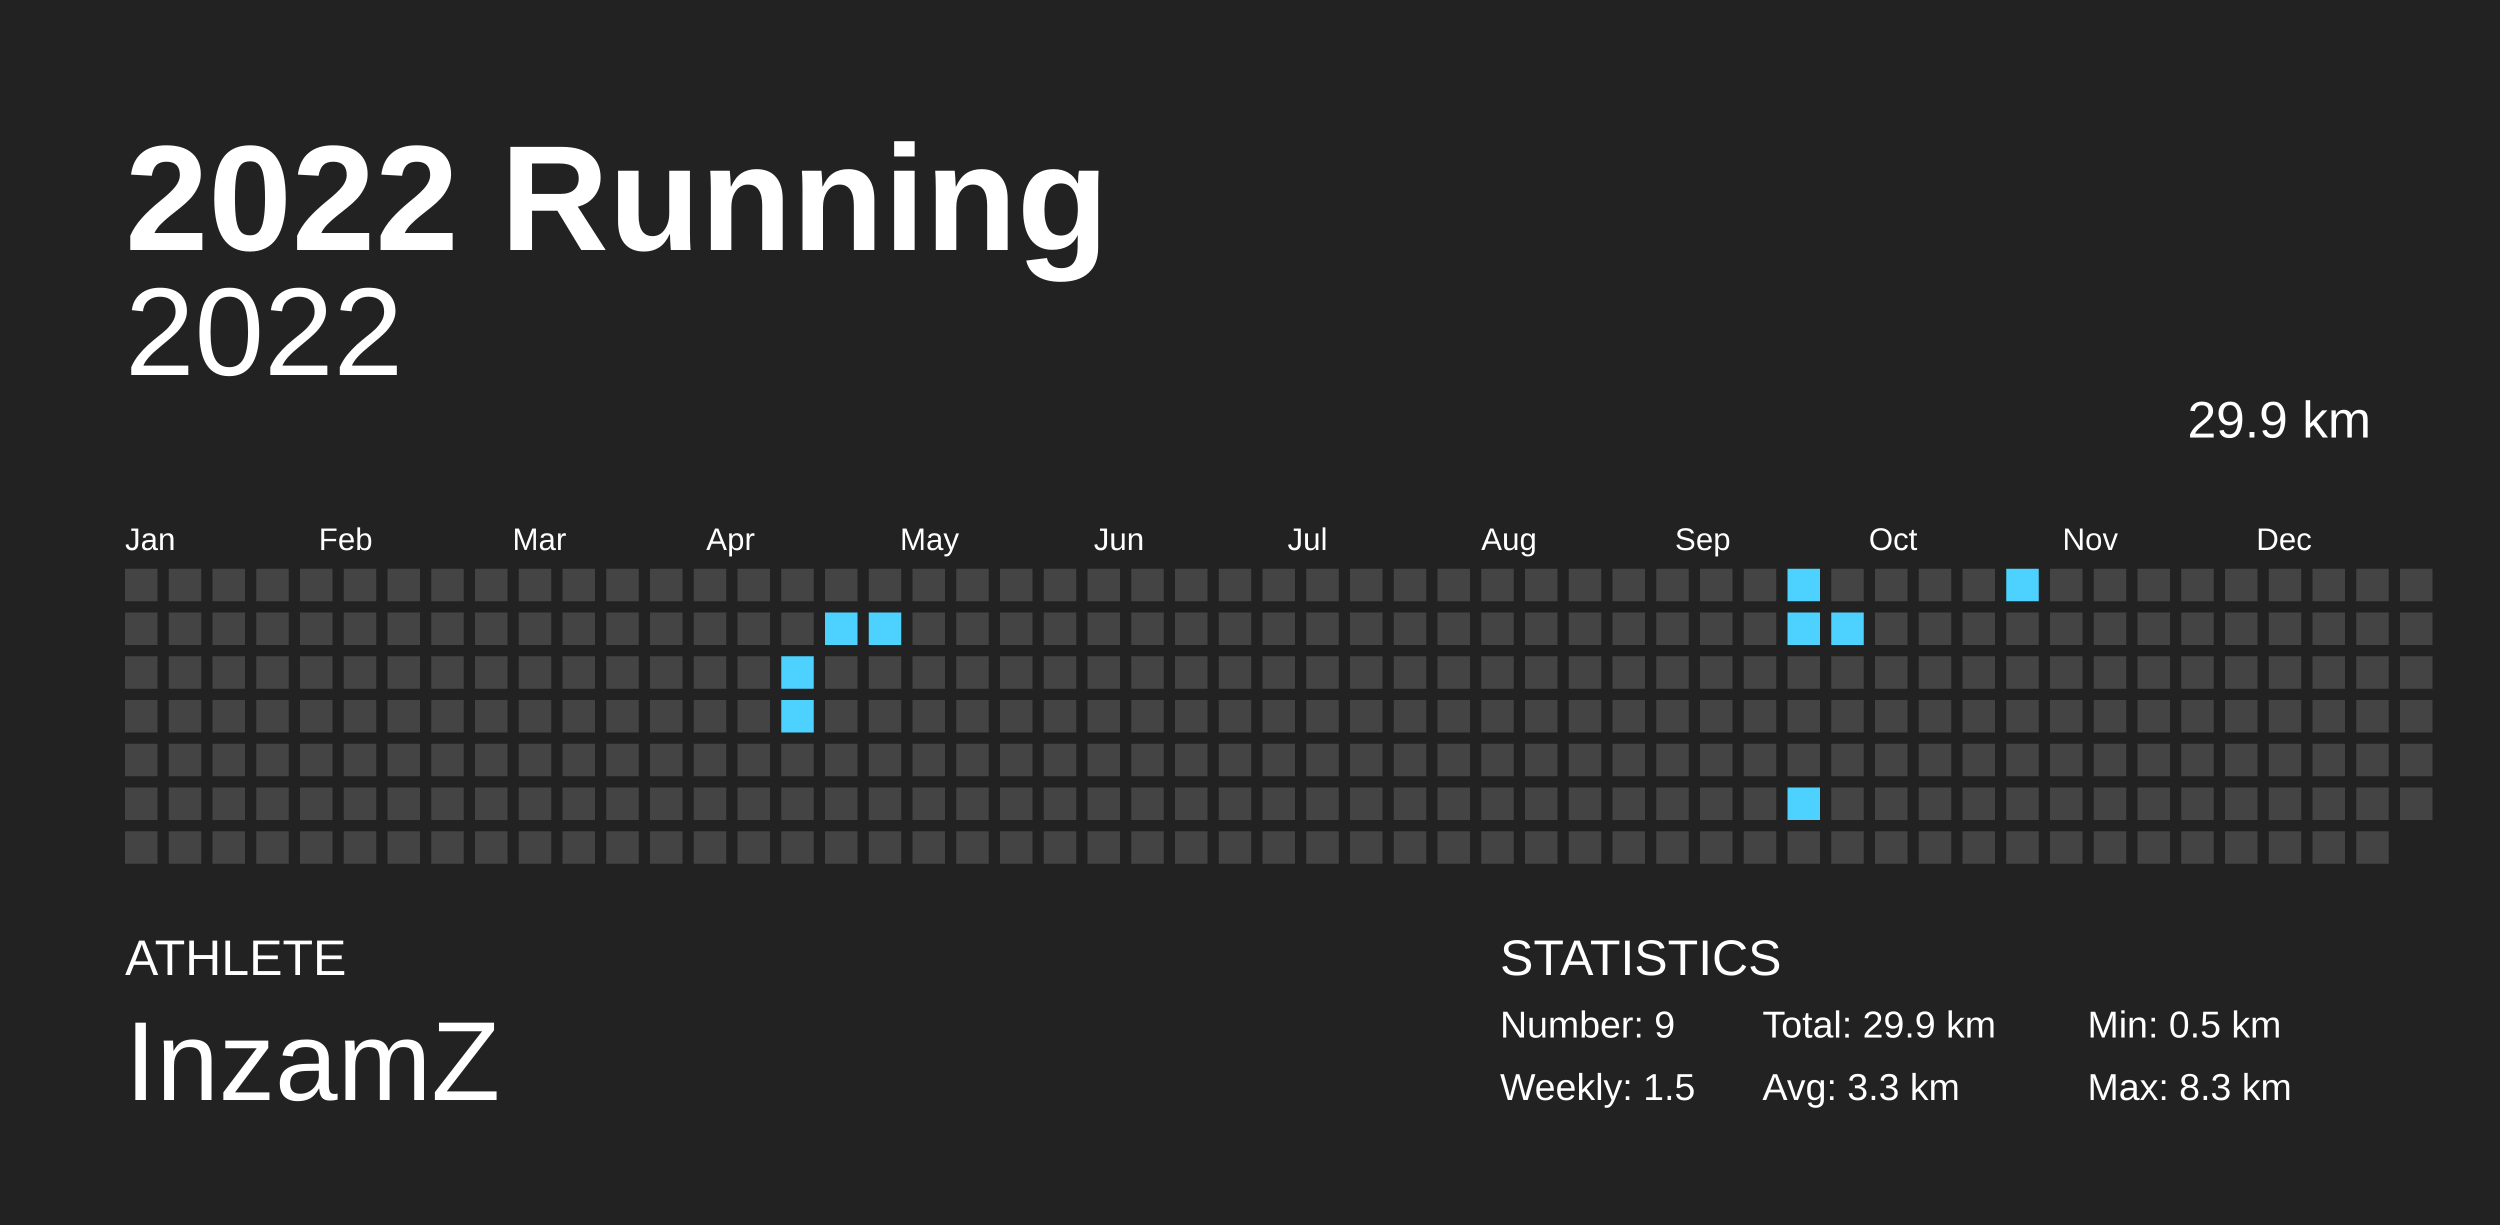
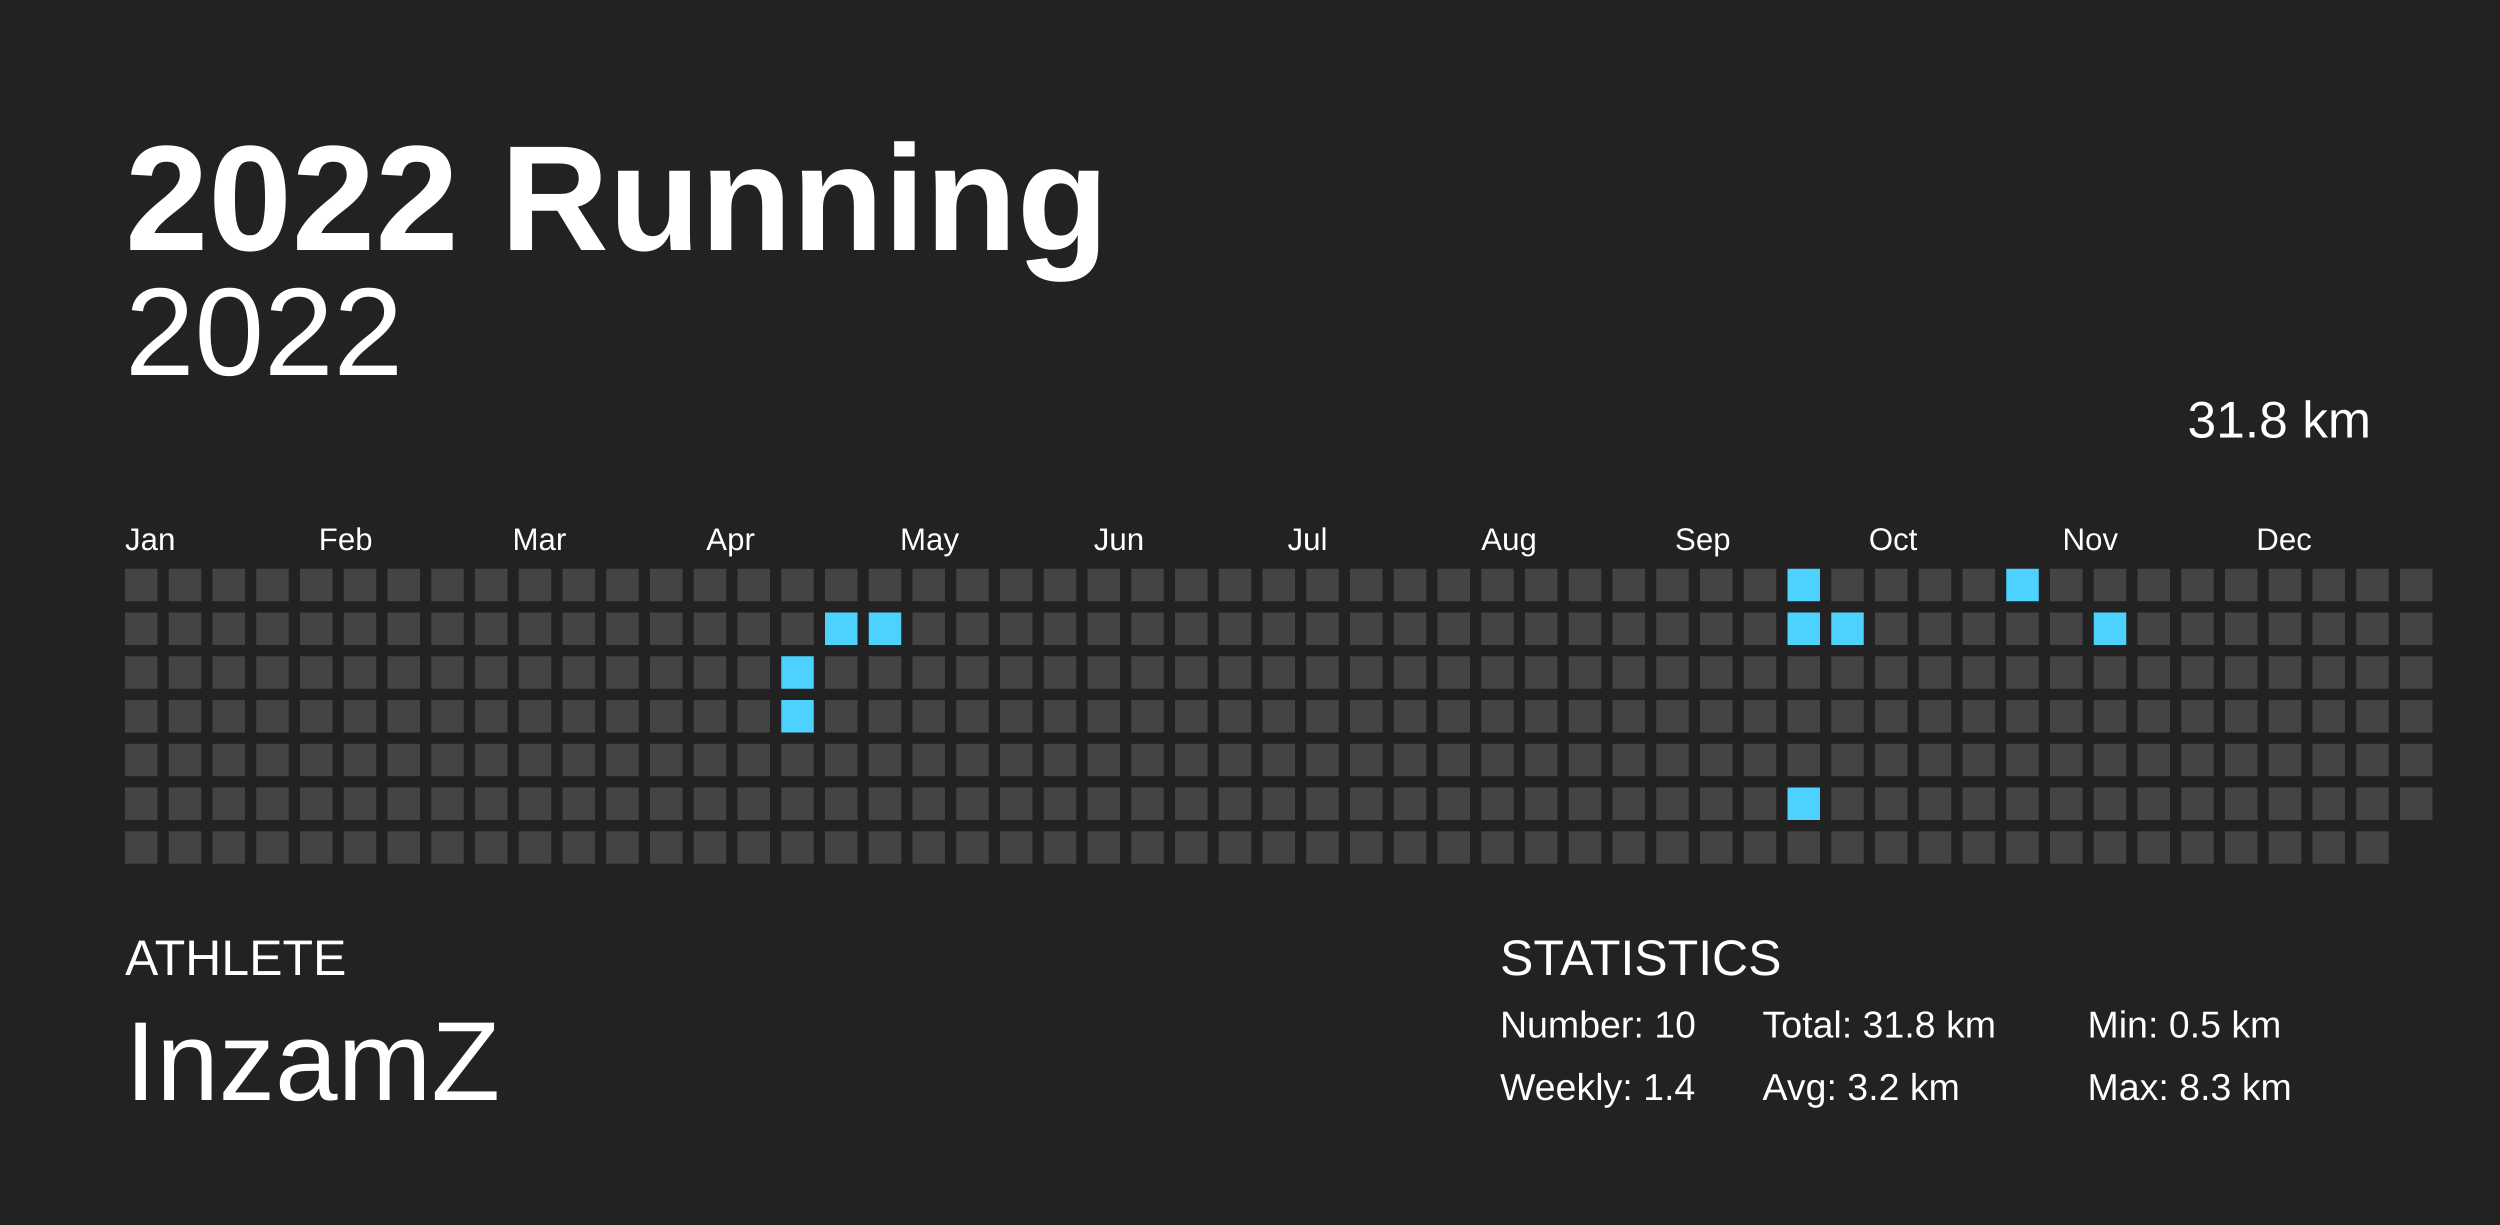
<svg xmlns="http://www.w3.org/2000/svg" baseProfile="full" height="98mm" version="1.1" viewBox="0,0,200,98" width="200mm">
  <defs />
  <rect fill="#222222" height="98" width="200" x="0" y="0" />
  <text fill="#FFFFFF" style="font-size:12px; font-family:Arial; font-weight:bold;" x="10" y="20">2022 Running</text>
  <text fill="#FFFFFF" style="font-size:4px; font-family:Arial" x="10" y="78">ATHLETE</text>
  <text fill="#FFFFFF" style="font-size:9px; font-family:Arial" x="10" y="88">InzamZ</text>
  <text fill="#FFFFFF" style="font-size:4px; font-family:Arial" x="120" y="78">STATISTICS</text>
-   <text fill="#FFFFFF" style="font-size:3px; font-family:Arial" x="120" y="83">Number: 9</text>
-   <text fill="#FFFFFF" style="font-size:3px; font-family:Arial" x="120" y="88">Weekly: 1.5</text>
-   <text fill="#FFFFFF" style="font-size:3px; font-family:Arial" x="141" y="83">Total: 29.9 km</text>
-   <text fill="#FFFFFF" style="font-size:3px; font-family:Arial" x="141" y="88">Avg: 3.3 km</text>
+   <text fill="#FFFFFF" style="font-size:3px; font-family:Arial" x="120" y="83">Number: 10</text>
+   <text fill="#FFFFFF" style="font-size:3px; font-family:Arial" x="120" y="88">Weekly: 1.4</text>
+   <text fill="#FFFFFF" style="font-size:3px; font-family:Arial" x="141" y="83">Total: 31.8 km</text>
+   <text fill="#FFFFFF" style="font-size:3px; font-family:Arial" x="141" y="88">Avg: 3.2 km</text>
  <text fill="#FFFFFF" style="font-size:3px; font-family:Arial" x="167" y="83">Min: 0.5 km</text>
  <text fill="#FFFFFF" style="font-size:3px; font-family:Arial" x="167" y="88">Max: 8.3 km</text>
  <text alignment-baseline="hanging" fill="#FFFFFF" style="font-size:10.0px; font-family:Arial;" x="10" y="30">2022</text>
-   <text alignment-baseline="hanging" fill="#FFFFFF" style="font-size:4.125px; font-family:Arial;" x="175" y="35">29.9 km</text>
+   <text alignment-baseline="hanging" fill="#FFFFFF" style="font-size:4.125px; font-family:Arial;" x="175" y="35">31.8 km</text>
  <text fill="#FFFFFF" style="font-size:2.5px; font-family:Arial" x="10.0" y="44">Jan</text>
  <text fill="#FFFFFF" style="font-size:2.5px; font-family:Arial" x="25.5" y="44">Feb</text>
  <text fill="#FFFFFF" style="font-size:2.5px; font-family:Arial" x="41.0" y="44">Mar</text>
  <text fill="#FFFFFF" style="font-size:2.5px; font-family:Arial" x="56.5" y="44">Apr</text>
  <text fill="#FFFFFF" style="font-size:2.5px; font-family:Arial" x="72.0" y="44">May</text>
  <text fill="#FFFFFF" style="font-size:2.5px; font-family:Arial" x="87.5" y="44">Jun</text>
  <text fill="#FFFFFF" style="font-size:2.5px; font-family:Arial" x="103.0" y="44">Jul</text>
  <text fill="#FFFFFF" style="font-size:2.5px; font-family:Arial" x="118.5" y="44">Aug</text>
  <text fill="#FFFFFF" style="font-size:2.5px; font-family:Arial" x="134.0" y="44">Sep</text>
  <text fill="#FFFFFF" style="font-size:2.5px; font-family:Arial" x="149.5" y="44">Oct</text>
  <text fill="#FFFFFF" style="font-size:2.5px; font-family:Arial" x="165.0" y="44">Nov</text>
  <text fill="#FFFFFF" style="font-size:2.5px; font-family:Arial" x="180.5" y="44">Dec</text>
  <rect fill="#444444" height="2.6" width="2.6" x="10.0" y="45.5" />
  <rect fill="#444444" height="2.6" width="2.6" x="10.0" y="49.0" />
  <rect fill="#444444" height="2.6" width="2.6" x="10.0" y="52.5" />
  <rect fill="#444444" height="2.6" width="2.6" x="10.0" y="56.0" />
  <rect fill="#444444" height="2.6" width="2.6" x="10.0" y="59.5" />
  <rect fill="#444444" height="2.6" width="2.6" x="10.0" y="63.0" />
  <rect fill="#444444" height="2.6" width="2.6" x="10.0" y="66.5" />
  <rect fill="#444444" height="2.6" width="2.6" x="13.5" y="45.5" />
  <rect fill="#444444" height="2.6" width="2.6" x="13.5" y="49.0" />
  <rect fill="#444444" height="2.6" width="2.6" x="13.5" y="52.5" />
  <rect fill="#444444" height="2.6" width="2.6" x="13.5" y="56.0" />
  <rect fill="#444444" height="2.6" width="2.6" x="13.5" y="59.5" />
  <rect fill="#444444" height="2.6" width="2.6" x="13.5" y="63.0" />
  <rect fill="#444444" height="2.6" width="2.6" x="13.5" y="66.5" />
  <rect fill="#444444" height="2.6" width="2.6" x="17.0" y="45.5" />
  <rect fill="#444444" height="2.6" width="2.6" x="17.0" y="49.0" />
  <rect fill="#444444" height="2.6" width="2.6" x="17.0" y="52.5" />
  <rect fill="#444444" height="2.6" width="2.6" x="17.0" y="56.0" />
  <rect fill="#444444" height="2.6" width="2.6" x="17.0" y="59.5" />
  <rect fill="#444444" height="2.6" width="2.6" x="17.0" y="63.0" />
  <rect fill="#444444" height="2.6" width="2.6" x="17.0" y="66.5" />
  <rect fill="#444444" height="2.6" width="2.6" x="20.5" y="45.5" />
  <rect fill="#444444" height="2.6" width="2.6" x="20.5" y="49.0" />
  <rect fill="#444444" height="2.6" width="2.6" x="20.5" y="52.5" />
  <rect fill="#444444" height="2.6" width="2.6" x="20.5" y="56.0" />
  <rect fill="#444444" height="2.6" width="2.6" x="20.5" y="59.5" />
  <rect fill="#444444" height="2.6" width="2.6" x="20.5" y="63.0" />
  <rect fill="#444444" height="2.6" width="2.6" x="20.5" y="66.5" />
  <rect fill="#444444" height="2.6" width="2.6" x="24.0" y="45.5" />
  <rect fill="#444444" height="2.6" width="2.6" x="24.0" y="49.0" />
  <rect fill="#444444" height="2.6" width="2.6" x="24.0" y="52.5" />
  <rect fill="#444444" height="2.6" width="2.6" x="24.0" y="56.0" />
  <rect fill="#444444" height="2.6" width="2.6" x="24.0" y="59.5" />
  <rect fill="#444444" height="2.6" width="2.6" x="24.0" y="63.0" />
  <rect fill="#444444" height="2.6" width="2.6" x="24.0" y="66.5" />
  <rect fill="#444444" height="2.6" width="2.6" x="27.5" y="45.5" />
  <rect fill="#444444" height="2.6" width="2.6" x="27.5" y="49.0" />
  <rect fill="#444444" height="2.6" width="2.6" x="27.5" y="52.5" />
  <rect fill="#444444" height="2.6" width="2.6" x="27.5" y="56.0" />
  <rect fill="#444444" height="2.6" width="2.6" x="27.5" y="59.5" />
  <rect fill="#444444" height="2.6" width="2.6" x="27.5" y="63.0" />
  <rect fill="#444444" height="2.6" width="2.6" x="27.5" y="66.5" />
  <rect fill="#444444" height="2.6" width="2.6" x="31.0" y="45.5" />
  <rect fill="#444444" height="2.6" width="2.6" x="31.0" y="49.0" />
  <rect fill="#444444" height="2.6" width="2.6" x="31.0" y="52.5" />
  <rect fill="#444444" height="2.6" width="2.6" x="31.0" y="56.0" />
  <rect fill="#444444" height="2.6" width="2.6" x="31.0" y="59.5" />
  <rect fill="#444444" height="2.6" width="2.6" x="31.0" y="63.0" />
  <rect fill="#444444" height="2.6" width="2.6" x="31.0" y="66.5" />
  <rect fill="#444444" height="2.6" width="2.6" x="34.5" y="45.5" />
  <rect fill="#444444" height="2.6" width="2.6" x="34.5" y="49.0" />
  <rect fill="#444444" height="2.6" width="2.6" x="34.5" y="52.5" />
  <rect fill="#444444" height="2.6" width="2.6" x="34.5" y="56.0" />
  <rect fill="#444444" height="2.6" width="2.6" x="34.5" y="59.5" />
  <rect fill="#444444" height="2.6" width="2.6" x="34.5" y="63.0" />
  <rect fill="#444444" height="2.6" width="2.6" x="34.5" y="66.5" />
  <rect fill="#444444" height="2.6" width="2.6" x="38.0" y="45.5" />
  <rect fill="#444444" height="2.6" width="2.6" x="38.0" y="49.0" />
  <rect fill="#444444" height="2.6" width="2.6" x="38.0" y="52.5" />
  <rect fill="#444444" height="2.6" width="2.6" x="38.0" y="56.0" />
  <rect fill="#444444" height="2.6" width="2.6" x="38.0" y="59.5" />
  <rect fill="#444444" height="2.6" width="2.6" x="38.0" y="63.0" />
  <rect fill="#444444" height="2.6" width="2.6" x="38.0" y="66.5" />
  <rect fill="#444444" height="2.6" width="2.6" x="41.5" y="45.5" />
  <rect fill="#444444" height="2.6" width="2.6" x="41.5" y="49.0" />
  <rect fill="#444444" height="2.6" width="2.6" x="41.5" y="52.5" />
  <rect fill="#444444" height="2.6" width="2.6" x="41.5" y="56.0" />
  <rect fill="#444444" height="2.6" width="2.6" x="41.5" y="59.5" />
  <rect fill="#444444" height="2.6" width="2.6" x="41.5" y="63.0" />
  <rect fill="#444444" height="2.6" width="2.6" x="41.5" y="66.5" />
  <rect fill="#444444" height="2.6" width="2.6" x="45.0" y="45.5" />
  <rect fill="#444444" height="2.6" width="2.6" x="45.0" y="49.0" />
  <rect fill="#444444" height="2.6" width="2.6" x="45.0" y="52.5" />
  <rect fill="#444444" height="2.6" width="2.6" x="45.0" y="56.0" />
  <rect fill="#444444" height="2.6" width="2.6" x="45.0" y="59.5" />
  <rect fill="#444444" height="2.6" width="2.6" x="45.0" y="63.0" />
  <rect fill="#444444" height="2.6" width="2.6" x="45.0" y="66.5" />
  <rect fill="#444444" height="2.6" width="2.6" x="48.5" y="45.5" />
  <rect fill="#444444" height="2.6" width="2.6" x="48.5" y="49.0" />
  <rect fill="#444444" height="2.6" width="2.6" x="48.5" y="52.5" />
  <rect fill="#444444" height="2.6" width="2.6" x="48.5" y="56.0" />
  <rect fill="#444444" height="2.6" width="2.6" x="48.5" y="59.5" />
  <rect fill="#444444" height="2.6" width="2.6" x="48.5" y="63.0" />
  <rect fill="#444444" height="2.6" width="2.6" x="48.5" y="66.5" />
  <rect fill="#444444" height="2.6" width="2.6" x="52.0" y="45.5" />
  <rect fill="#444444" height="2.6" width="2.6" x="52.0" y="49.0" />
  <rect fill="#444444" height="2.6" width="2.6" x="52.0" y="52.5" />
  <rect fill="#444444" height="2.6" width="2.6" x="52.0" y="56.0" />
  <rect fill="#444444" height="2.6" width="2.6" x="52.0" y="59.5" />
  <rect fill="#444444" height="2.6" width="2.6" x="52.0" y="63.0" />
  <rect fill="#444444" height="2.6" width="2.6" x="52.0" y="66.5" />
  <rect fill="#444444" height="2.6" width="2.6" x="55.5" y="45.5" />
  <rect fill="#444444" height="2.6" width="2.6" x="55.5" y="49.0" />
  <rect fill="#444444" height="2.6" width="2.6" x="55.5" y="52.5" />
  <rect fill="#444444" height="2.6" width="2.6" x="55.5" y="56.0" />
  <rect fill="#444444" height="2.6" width="2.6" x="55.5" y="59.5" />
  <rect fill="#444444" height="2.6" width="2.6" x="55.5" y="63.0" />
  <rect fill="#444444" height="2.6" width="2.6" x="55.5" y="66.5" />
  <rect fill="#444444" height="2.6" width="2.6" x="59.0" y="45.5" />
  <rect fill="#444444" height="2.6" width="2.6" x="59.0" y="49.0" />
  <rect fill="#444444" height="2.6" width="2.6" x="59.0" y="52.5" />
  <rect fill="#444444" height="2.6" width="2.6" x="59.0" y="56.0" />
  <rect fill="#444444" height="2.6" width="2.6" x="59.0" y="59.5" />
  <rect fill="#444444" height="2.6" width="2.6" x="59.0" y="63.0" />
  <rect fill="#444444" height="2.6" width="2.6" x="59.0" y="66.5" />
  <rect fill="#444444" height="2.6" width="2.6" x="62.5" y="45.5" />
  <rect fill="#444444" height="2.6" width="2.6" x="62.5" y="49.0" />
  <rect fill="#4dd2ff" height="2.6" width="2.6" x="62.5" y="52.5" />
  <rect fill="#4dd2ff" height="2.6" width="2.6" x="62.5" y="56.0" />
  <rect fill="#444444" height="2.6" width="2.6" x="62.5" y="59.5" />
  <rect fill="#444444" height="2.6" width="2.6" x="62.5" y="63.0" />
  <rect fill="#444444" height="2.6" width="2.6" x="62.5" y="66.5" />
  <rect fill="#444444" height="2.6" width="2.6" x="66.0" y="45.5" />
  <rect fill="#4dd2ff" height="2.6" width="2.6" x="66.0" y="49.0" />
  <rect fill="#444444" height="2.6" width="2.6" x="66.0" y="52.5" />
  <rect fill="#444444" height="2.6" width="2.6" x="66.0" y="56.0" />
  <rect fill="#444444" height="2.6" width="2.6" x="66.0" y="59.5" />
  <rect fill="#444444" height="2.6" width="2.6" x="66.0" y="63.0" />
  <rect fill="#444444" height="2.6" width="2.6" x="66.0" y="66.5" />
  <rect fill="#444444" height="2.6" width="2.6" x="69.5" y="45.5" />
  <rect fill="#4dd2ff" height="2.6" width="2.6" x="69.5" y="49.0" />
  <rect fill="#444444" height="2.6" width="2.6" x="69.5" y="52.5" />
  <rect fill="#444444" height="2.6" width="2.6" x="69.5" y="56.0" />
  <rect fill="#444444" height="2.6" width="2.6" x="69.5" y="59.5" />
  <rect fill="#444444" height="2.6" width="2.6" x="69.5" y="63.0" />
  <rect fill="#444444" height="2.6" width="2.6" x="69.5" y="66.5" />
  <rect fill="#444444" height="2.6" width="2.6" x="73.0" y="45.5" />
  <rect fill="#444444" height="2.6" width="2.6" x="73.0" y="49.0" />
  <rect fill="#444444" height="2.6" width="2.6" x="73.0" y="52.5" />
  <rect fill="#444444" height="2.6" width="2.6" x="73.0" y="56.0" />
  <rect fill="#444444" height="2.6" width="2.6" x="73.0" y="59.5" />
  <rect fill="#444444" height="2.6" width="2.6" x="73.0" y="63.0" />
  <rect fill="#444444" height="2.6" width="2.6" x="73.0" y="66.5" />
  <rect fill="#444444" height="2.6" width="2.6" x="76.5" y="45.5" />
  <rect fill="#444444" height="2.6" width="2.6" x="76.5" y="49.0" />
  <rect fill="#444444" height="2.6" width="2.6" x="76.5" y="52.5" />
  <rect fill="#444444" height="2.6" width="2.6" x="76.5" y="56.0" />
  <rect fill="#444444" height="2.6" width="2.6" x="76.5" y="59.5" />
  <rect fill="#444444" height="2.6" width="2.6" x="76.5" y="63.0" />
  <rect fill="#444444" height="2.6" width="2.6" x="76.5" y="66.5" />
  <rect fill="#444444" height="2.6" width="2.6" x="80.0" y="45.5" />
  <rect fill="#444444" height="2.6" width="2.6" x="80.0" y="49.0" />
  <rect fill="#444444" height="2.6" width="2.6" x="80.0" y="52.5" />
  <rect fill="#444444" height="2.6" width="2.6" x="80.0" y="56.0" />
  <rect fill="#444444" height="2.6" width="2.6" x="80.0" y="59.5" />
  <rect fill="#444444" height="2.6" width="2.6" x="80.0" y="63.0" />
  <rect fill="#444444" height="2.6" width="2.6" x="80.0" y="66.5" />
  <rect fill="#444444" height="2.6" width="2.6" x="83.5" y="45.5" />
  <rect fill="#444444" height="2.6" width="2.6" x="83.5" y="49.0" />
  <rect fill="#444444" height="2.6" width="2.6" x="83.5" y="52.5" />
  <rect fill="#444444" height="2.6" width="2.6" x="83.5" y="56.0" />
  <rect fill="#444444" height="2.6" width="2.6" x="83.5" y="59.5" />
  <rect fill="#444444" height="2.6" width="2.6" x="83.5" y="63.0" />
  <rect fill="#444444" height="2.6" width="2.6" x="83.5" y="66.5" />
  <rect fill="#444444" height="2.6" width="2.6" x="87.0" y="45.5" />
  <rect fill="#444444" height="2.6" width="2.6" x="87.0" y="49.0" />
  <rect fill="#444444" height="2.6" width="2.6" x="87.0" y="52.5" />
  <rect fill="#444444" height="2.6" width="2.6" x="87.0" y="56.0" />
  <rect fill="#444444" height="2.6" width="2.6" x="87.0" y="59.5" />
  <rect fill="#444444" height="2.6" width="2.6" x="87.0" y="63.0" />
  <rect fill="#444444" height="2.6" width="2.6" x="87.0" y="66.5" />
  <rect fill="#444444" height="2.6" width="2.6" x="90.5" y="45.5" />
  <rect fill="#444444" height="2.6" width="2.6" x="90.5" y="49.0" />
  <rect fill="#444444" height="2.6" width="2.6" x="90.5" y="52.5" />
  <rect fill="#444444" height="2.6" width="2.6" x="90.5" y="56.0" />
  <rect fill="#444444" height="2.6" width="2.6" x="90.5" y="59.5" />
  <rect fill="#444444" height="2.6" width="2.6" x="90.5" y="63.0" />
  <rect fill="#444444" height="2.6" width="2.6" x="90.5" y="66.5" />
  <rect fill="#444444" height="2.6" width="2.6" x="94.0" y="45.5" />
  <rect fill="#444444" height="2.6" width="2.6" x="94.0" y="49.0" />
  <rect fill="#444444" height="2.6" width="2.6" x="94.0" y="52.5" />
  <rect fill="#444444" height="2.6" width="2.6" x="94.0" y="56.0" />
  <rect fill="#444444" height="2.6" width="2.6" x="94.0" y="59.5" />
  <rect fill="#444444" height="2.6" width="2.6" x="94.0" y="63.0" />
  <rect fill="#444444" height="2.6" width="2.6" x="94.0" y="66.5" />
  <rect fill="#444444" height="2.6" width="2.6" x="97.5" y="45.5" />
  <rect fill="#444444" height="2.6" width="2.6" x="97.5" y="49.0" />
  <rect fill="#444444" height="2.6" width="2.6" x="97.5" y="52.5" />
  <rect fill="#444444" height="2.6" width="2.6" x="97.5" y="56.0" />
  <rect fill="#444444" height="2.6" width="2.6" x="97.5" y="59.5" />
  <rect fill="#444444" height="2.6" width="2.6" x="97.5" y="63.0" />
  <rect fill="#444444" height="2.6" width="2.6" x="97.5" y="66.5" />
  <rect fill="#444444" height="2.6" width="2.6" x="101.0" y="45.5" />
  <rect fill="#444444" height="2.6" width="2.6" x="101.0" y="49.0" />
  <rect fill="#444444" height="2.6" width="2.6" x="101.0" y="52.5" />
  <rect fill="#444444" height="2.6" width="2.6" x="101.0" y="56.0" />
  <rect fill="#444444" height="2.6" width="2.6" x="101.0" y="59.5" />
  <rect fill="#444444" height="2.6" width="2.6" x="101.0" y="63.0" />
  <rect fill="#444444" height="2.6" width="2.6" x="101.0" y="66.5" />
  <rect fill="#444444" height="2.6" width="2.6" x="104.5" y="45.5" />
  <rect fill="#444444" height="2.6" width="2.6" x="104.5" y="49.0" />
  <rect fill="#444444" height="2.6" width="2.6" x="104.5" y="52.5" />
  <rect fill="#444444" height="2.6" width="2.6" x="104.5" y="56.0" />
  <rect fill="#444444" height="2.6" width="2.6" x="104.5" y="59.5" />
  <rect fill="#444444" height="2.6" width="2.6" x="104.5" y="63.0" />
  <rect fill="#444444" height="2.6" width="2.6" x="104.5" y="66.5" />
  <rect fill="#444444" height="2.6" width="2.6" x="108.0" y="45.5" />
  <rect fill="#444444" height="2.6" width="2.6" x="108.0" y="49.0" />
  <rect fill="#444444" height="2.6" width="2.6" x="108.0" y="52.5" />
  <rect fill="#444444" height="2.6" width="2.6" x="108.0" y="56.0" />
  <rect fill="#444444" height="2.6" width="2.6" x="108.0" y="59.5" />
  <rect fill="#444444" height="2.6" width="2.6" x="108.0" y="63.0" />
  <rect fill="#444444" height="2.6" width="2.6" x="108.0" y="66.5" />
  <rect fill="#444444" height="2.6" width="2.6" x="111.5" y="45.5" />
  <rect fill="#444444" height="2.6" width="2.6" x="111.5" y="49.0" />
  <rect fill="#444444" height="2.6" width="2.6" x="111.5" y="52.5" />
  <rect fill="#444444" height="2.6" width="2.6" x="111.5" y="56.0" />
  <rect fill="#444444" height="2.6" width="2.6" x="111.5" y="59.5" />
  <rect fill="#444444" height="2.6" width="2.6" x="111.5" y="63.0" />
  <rect fill="#444444" height="2.6" width="2.6" x="111.5" y="66.5" />
  <rect fill="#444444" height="2.6" width="2.6" x="115.0" y="45.5" />
  <rect fill="#444444" height="2.6" width="2.6" x="115.0" y="49.0" />
  <rect fill="#444444" height="2.6" width="2.6" x="115.0" y="52.5" />
  <rect fill="#444444" height="2.6" width="2.6" x="115.0" y="56.0" />
  <rect fill="#444444" height="2.6" width="2.6" x="115.0" y="59.5" />
  <rect fill="#444444" height="2.6" width="2.6" x="115.0" y="63.0" />
  <rect fill="#444444" height="2.6" width="2.6" x="115.0" y="66.5" />
  <rect fill="#444444" height="2.6" width="2.6" x="118.5" y="45.5" />
  <rect fill="#444444" height="2.6" width="2.6" x="118.5" y="49.0" />
  <rect fill="#444444" height="2.6" width="2.6" x="118.5" y="52.5" />
  <rect fill="#444444" height="2.6" width="2.6" x="118.5" y="56.0" />
  <rect fill="#444444" height="2.6" width="2.6" x="118.5" y="59.5" />
  <rect fill="#444444" height="2.6" width="2.6" x="118.5" y="63.0" />
  <rect fill="#444444" height="2.6" width="2.6" x="118.5" y="66.5" />
  <rect fill="#444444" height="2.6" width="2.6" x="122.0" y="45.5" />
  <rect fill="#444444" height="2.6" width="2.6" x="122.0" y="49.0" />
  <rect fill="#444444" height="2.6" width="2.6" x="122.0" y="52.5" />
  <rect fill="#444444" height="2.6" width="2.6" x="122.0" y="56.0" />
  <rect fill="#444444" height="2.6" width="2.6" x="122.0" y="59.5" />
  <rect fill="#444444" height="2.6" width="2.6" x="122.0" y="63.0" />
  <rect fill="#444444" height="2.6" width="2.6" x="122.0" y="66.5" />
  <rect fill="#444444" height="2.6" width="2.6" x="125.5" y="45.5" />
  <rect fill="#444444" height="2.6" width="2.6" x="125.5" y="49.0" />
  <rect fill="#444444" height="2.6" width="2.6" x="125.5" y="52.5" />
  <rect fill="#444444" height="2.6" width="2.6" x="125.5" y="56.0" />
  <rect fill="#444444" height="2.6" width="2.6" x="125.5" y="59.5" />
  <rect fill="#444444" height="2.6" width="2.6" x="125.5" y="63.0" />
  <rect fill="#444444" height="2.6" width="2.6" x="125.5" y="66.5" />
  <rect fill="#444444" height="2.6" width="2.6" x="129.0" y="45.5" />
  <rect fill="#444444" height="2.6" width="2.6" x="129.0" y="49.0" />
  <rect fill="#444444" height="2.6" width="2.6" x="129.0" y="52.5" />
  <rect fill="#444444" height="2.6" width="2.6" x="129.0" y="56.0" />
  <rect fill="#444444" height="2.6" width="2.6" x="129.0" y="59.5" />
  <rect fill="#444444" height="2.6" width="2.6" x="129.0" y="63.0" />
  <rect fill="#444444" height="2.6" width="2.6" x="129.0" y="66.5" />
  <rect fill="#444444" height="2.6" width="2.6" x="132.5" y="45.5" />
  <rect fill="#444444" height="2.6" width="2.6" x="132.5" y="49.0" />
  <rect fill="#444444" height="2.6" width="2.6" x="132.5" y="52.5" />
  <rect fill="#444444" height="2.6" width="2.6" x="132.5" y="56.0" />
  <rect fill="#444444" height="2.6" width="2.6" x="132.5" y="59.5" />
  <rect fill="#444444" height="2.6" width="2.6" x="132.5" y="63.0" />
  <rect fill="#444444" height="2.6" width="2.6" x="132.5" y="66.5" />
  <rect fill="#444444" height="2.6" width="2.6" x="136.0" y="45.5" />
  <rect fill="#444444" height="2.6" width="2.6" x="136.0" y="49.0" />
  <rect fill="#444444" height="2.6" width="2.6" x="136.0" y="52.5" />
  <rect fill="#444444" height="2.6" width="2.6" x="136.0" y="56.0" />
  <rect fill="#444444" height="2.6" width="2.6" x="136.0" y="59.5" />
  <rect fill="#444444" height="2.6" width="2.6" x="136.0" y="63.0" />
  <rect fill="#444444" height="2.6" width="2.6" x="136.0" y="66.5" />
  <rect fill="#444444" height="2.6" width="2.6" x="139.5" y="45.5" />
  <rect fill="#444444" height="2.6" width="2.6" x="139.5" y="49.0" />
  <rect fill="#444444" height="2.6" width="2.6" x="139.5" y="52.5" />
  <rect fill="#444444" height="2.6" width="2.6" x="139.5" y="56.0" />
  <rect fill="#444444" height="2.6" width="2.6" x="139.5" y="59.5" />
  <rect fill="#444444" height="2.6" width="2.6" x="139.5" y="63.0" />
  <rect fill="#444444" height="2.6" width="2.6" x="139.5" y="66.5" />
  <rect fill="#4dd2ff" height="2.6" width="2.6" x="143.0" y="45.5" />
  <rect fill="#4dd2ff" height="2.6" width="2.6" x="143.0" y="49.0" />
  <rect fill="#444444" height="2.6" width="2.6" x="143.0" y="52.5" />
  <rect fill="#444444" height="2.6" width="2.6" x="143.0" y="56.0" />
  <rect fill="#444444" height="2.6" width="2.6" x="143.0" y="59.5" />
  <rect fill="#4dd2ff" height="2.6" width="2.6" x="143.0" y="63.0" />
  <rect fill="#444444" height="2.6" width="2.6" x="143.0" y="66.5" />
  <rect fill="#444444" height="2.6" width="2.6" x="146.5" y="45.5" />
  <rect fill="#4dd2ff" height="2.6" width="2.6" x="146.5" y="49.0" />
  <rect fill="#444444" height="2.6" width="2.6" x="146.5" y="52.5" />
  <rect fill="#444444" height="2.6" width="2.6" x="146.5" y="56.0" />
  <rect fill="#444444" height="2.6" width="2.6" x="146.5" y="59.5" />
  <rect fill="#444444" height="2.6" width="2.6" x="146.5" y="63.0" />
  <rect fill="#444444" height="2.6" width="2.6" x="146.5" y="66.5" />
  <rect fill="#444444" height="2.6" width="2.6" x="150.0" y="45.5" />
  <rect fill="#444444" height="2.6" width="2.6" x="150.0" y="49.0" />
  <rect fill="#444444" height="2.6" width="2.6" x="150.0" y="52.5" />
  <rect fill="#444444" height="2.6" width="2.6" x="150.0" y="56.0" />
  <rect fill="#444444" height="2.6" width="2.6" x="150.0" y="59.5" />
  <rect fill="#444444" height="2.6" width="2.6" x="150.0" y="63.0" />
  <rect fill="#444444" height="2.6" width="2.6" x="150.0" y="66.5" />
  <rect fill="#444444" height="2.6" width="2.6" x="153.5" y="45.5" />
  <rect fill="#444444" height="2.6" width="2.6" x="153.5" y="49.0" />
  <rect fill="#444444" height="2.6" width="2.6" x="153.5" y="52.5" />
  <rect fill="#444444" height="2.6" width="2.6" x="153.5" y="56.0" />
  <rect fill="#444444" height="2.6" width="2.6" x="153.5" y="59.5" />
  <rect fill="#444444" height="2.6" width="2.6" x="153.5" y="63.0" />
  <rect fill="#444444" height="2.6" width="2.6" x="153.5" y="66.5" />
  <rect fill="#444444" height="2.6" width="2.6" x="157.0" y="45.5" />
  <rect fill="#444444" height="2.6" width="2.6" x="157.0" y="49.0" />
  <rect fill="#444444" height="2.6" width="2.6" x="157.0" y="52.5" />
  <rect fill="#444444" height="2.6" width="2.6" x="157.0" y="56.0" />
  <rect fill="#444444" height="2.6" width="2.6" x="157.0" y="59.5" />
  <rect fill="#444444" height="2.6" width="2.6" x="157.0" y="63.0" />
  <rect fill="#444444" height="2.6" width="2.6" x="157.0" y="66.5" />
  <rect fill="#4dd2ff" height="2.6" width="2.6" x="160.5" y="45.5" />
  <rect fill="#444444" height="2.6" width="2.6" x="160.5" y="49.0" />
  <rect fill="#444444" height="2.6" width="2.6" x="160.5" y="52.5" />
  <rect fill="#444444" height="2.6" width="2.6" x="160.5" y="56.0" />
  <rect fill="#444444" height="2.6" width="2.6" x="160.5" y="59.5" />
  <rect fill="#444444" height="2.6" width="2.6" x="160.5" y="63.0" />
  <rect fill="#444444" height="2.6" width="2.6" x="160.5" y="66.5" />
  <rect fill="#444444" height="2.6" width="2.6" x="164.0" y="45.5" />
  <rect fill="#444444" height="2.6" width="2.6" x="164.0" y="49.0" />
  <rect fill="#444444" height="2.6" width="2.6" x="164.0" y="52.5" />
  <rect fill="#444444" height="2.6" width="2.6" x="164.0" y="56.0" />
  <rect fill="#444444" height="2.6" width="2.6" x="164.0" y="59.5" />
  <rect fill="#444444" height="2.6" width="2.6" x="164.0" y="63.0" />
  <rect fill="#444444" height="2.6" width="2.6" x="164.0" y="66.5" />
  <rect fill="#444444" height="2.6" width="2.6" x="167.5" y="45.5" />
-   <rect fill="#444444" height="2.6" width="2.6" x="167.5" y="49.0" />
+   <rect fill="#4dd2ff" height="2.6" width="2.6" x="167.5" y="49.0" />
  <rect fill="#444444" height="2.6" width="2.6" x="167.5" y="52.5" />
  <rect fill="#444444" height="2.6" width="2.6" x="167.5" y="56.0" />
  <rect fill="#444444" height="2.6" width="2.6" x="167.5" y="59.5" />
  <rect fill="#444444" height="2.6" width="2.6" x="167.5" y="63.0" />
  <rect fill="#444444" height="2.6" width="2.6" x="167.5" y="66.5" />
  <rect fill="#444444" height="2.6" width="2.6" x="171.0" y="45.5" />
  <rect fill="#444444" height="2.6" width="2.6" x="171.0" y="49.0" />
  <rect fill="#444444" height="2.6" width="2.6" x="171.0" y="52.5" />
  <rect fill="#444444" height="2.6" width="2.6" x="171.0" y="56.0" />
  <rect fill="#444444" height="2.6" width="2.6" x="171.0" y="59.5" />
  <rect fill="#444444" height="2.6" width="2.6" x="171.0" y="63.0" />
  <rect fill="#444444" height="2.6" width="2.6" x="171.0" y="66.5" />
  <rect fill="#444444" height="2.6" width="2.6" x="174.5" y="45.5" />
  <rect fill="#444444" height="2.6" width="2.6" x="174.5" y="49.0" />
  <rect fill="#444444" height="2.6" width="2.6" x="174.5" y="52.5" />
  <rect fill="#444444" height="2.6" width="2.6" x="174.5" y="56.0" />
  <rect fill="#444444" height="2.6" width="2.6" x="174.5" y="59.5" />
  <rect fill="#444444" height="2.6" width="2.6" x="174.5" y="63.0" />
  <rect fill="#444444" height="2.6" width="2.6" x="174.5" y="66.5" />
  <rect fill="#444444" height="2.6" width="2.6" x="178.0" y="45.5" />
  <rect fill="#444444" height="2.6" width="2.6" x="178.0" y="49.0" />
  <rect fill="#444444" height="2.6" width="2.6" x="178.0" y="52.5" />
  <rect fill="#444444" height="2.6" width="2.6" x="178.0" y="56.0" />
  <rect fill="#444444" height="2.6" width="2.6" x="178.0" y="59.5" />
  <rect fill="#444444" height="2.6" width="2.6" x="178.0" y="63.0" />
  <rect fill="#444444" height="2.6" width="2.6" x="178.0" y="66.5" />
  <rect fill="#444444" height="2.6" width="2.6" x="181.5" y="45.5" />
  <rect fill="#444444" height="2.6" width="2.6" x="181.5" y="49.0" />
  <rect fill="#444444" height="2.6" width="2.6" x="181.5" y="52.5" />
  <rect fill="#444444" height="2.6" width="2.6" x="181.5" y="56.0" />
  <rect fill="#444444" height="2.6" width="2.6" x="181.5" y="59.5" />
  <rect fill="#444444" height="2.6" width="2.6" x="181.5" y="63.0" />
  <rect fill="#444444" height="2.6" width="2.6" x="181.5" y="66.5" />
  <rect fill="#444444" height="2.6" width="2.6" x="185.0" y="45.5" />
  <rect fill="#444444" height="2.6" width="2.6" x="185.0" y="49.0" />
  <rect fill="#444444" height="2.6" width="2.6" x="185.0" y="52.5" />
  <rect fill="#444444" height="2.6" width="2.6" x="185.0" y="56.0" />
  <rect fill="#444444" height="2.6" width="2.6" x="185.0" y="59.5" />
  <rect fill="#444444" height="2.6" width="2.6" x="185.0" y="63.0" />
  <rect fill="#444444" height="2.6" width="2.6" x="185.0" y="66.5" />
  <rect fill="#444444" height="2.6" width="2.6" x="188.5" y="45.5" />
  <rect fill="#444444" height="2.6" width="2.6" x="188.5" y="49.0" />
  <rect fill="#444444" height="2.6" width="2.6" x="188.5" y="52.5" />
  <rect fill="#444444" height="2.6" width="2.6" x="188.5" y="56.0" />
  <rect fill="#444444" height="2.6" width="2.6" x="188.5" y="59.5" />
  <rect fill="#444444" height="2.6" width="2.6" x="188.5" y="63.0" />
  <rect fill="#444444" height="2.6" width="2.6" x="188.5" y="66.5" />
  <rect fill="#444444" height="2.6" width="2.6" x="192.0" y="45.5" />
  <rect fill="#444444" height="2.6" width="2.6" x="192.0" y="49.0" />
  <rect fill="#444444" height="2.6" width="2.6" x="192.0" y="52.5" />
  <rect fill="#444444" height="2.6" width="2.6" x="192.0" y="56.0" />
  <rect fill="#444444" height="2.6" width="2.6" x="192.0" y="59.5" />
  <rect fill="#444444" height="2.6" width="2.6" x="192.0" y="63.0" />
</svg>
